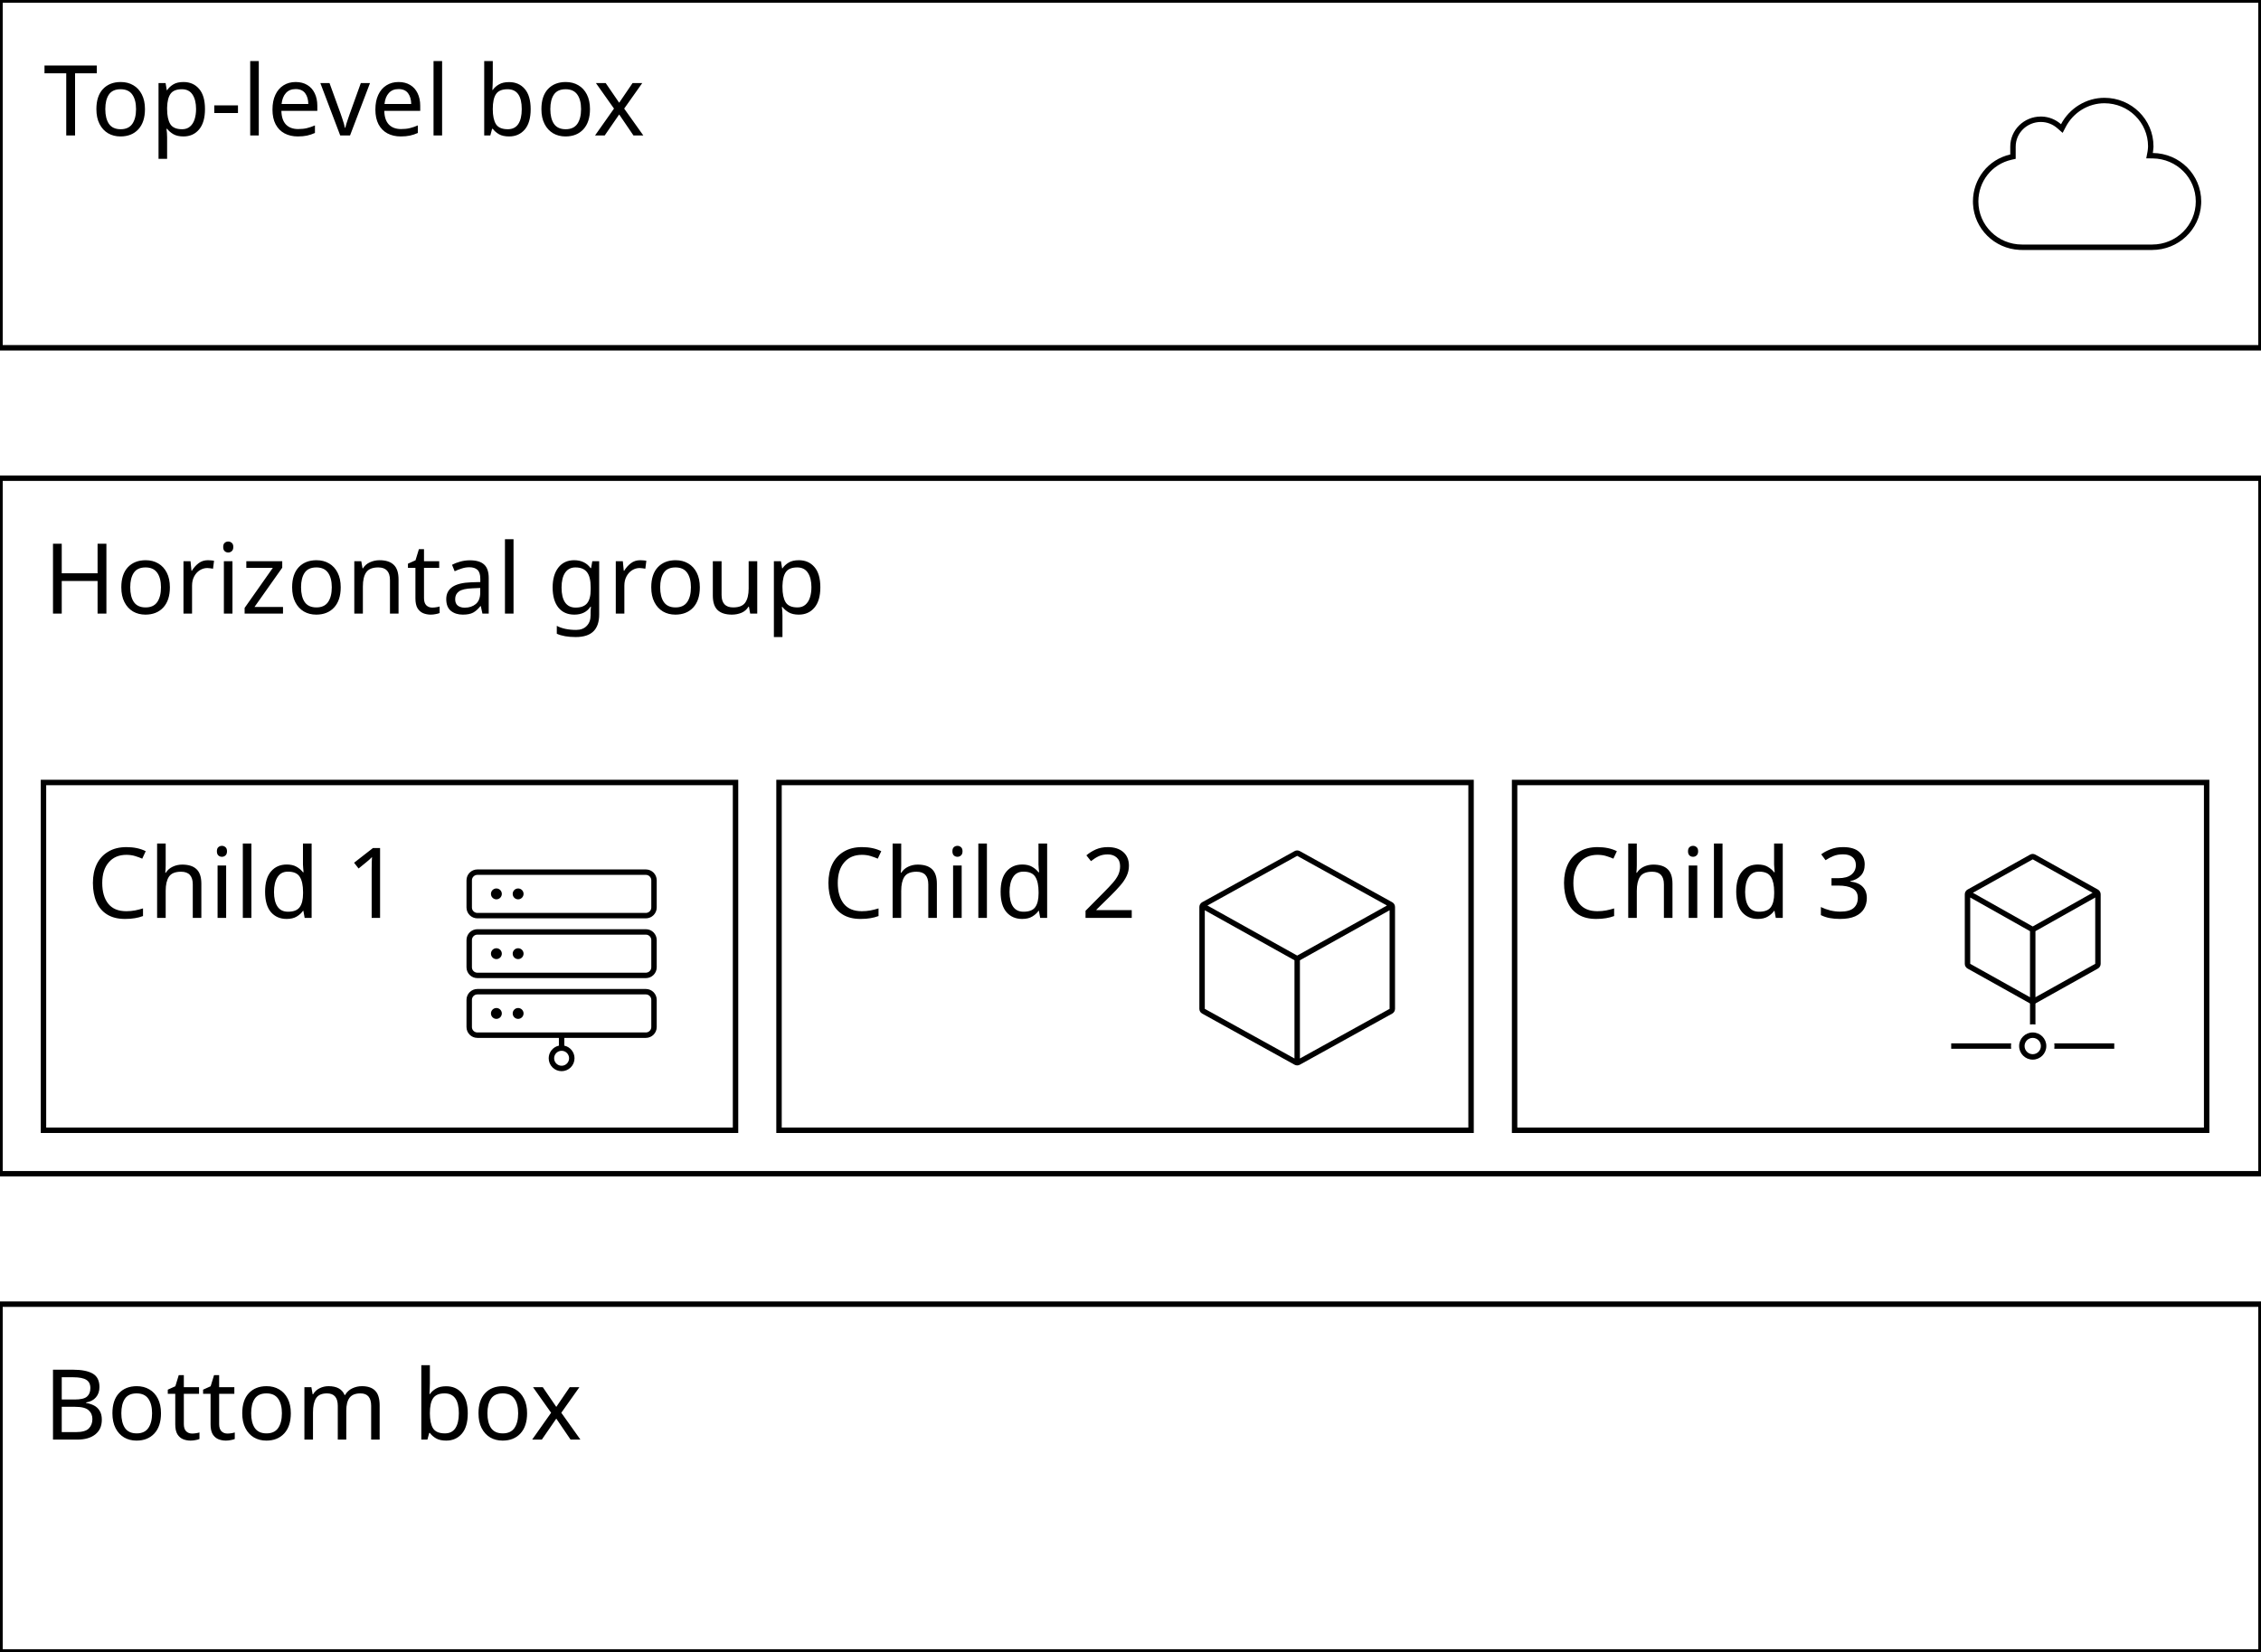
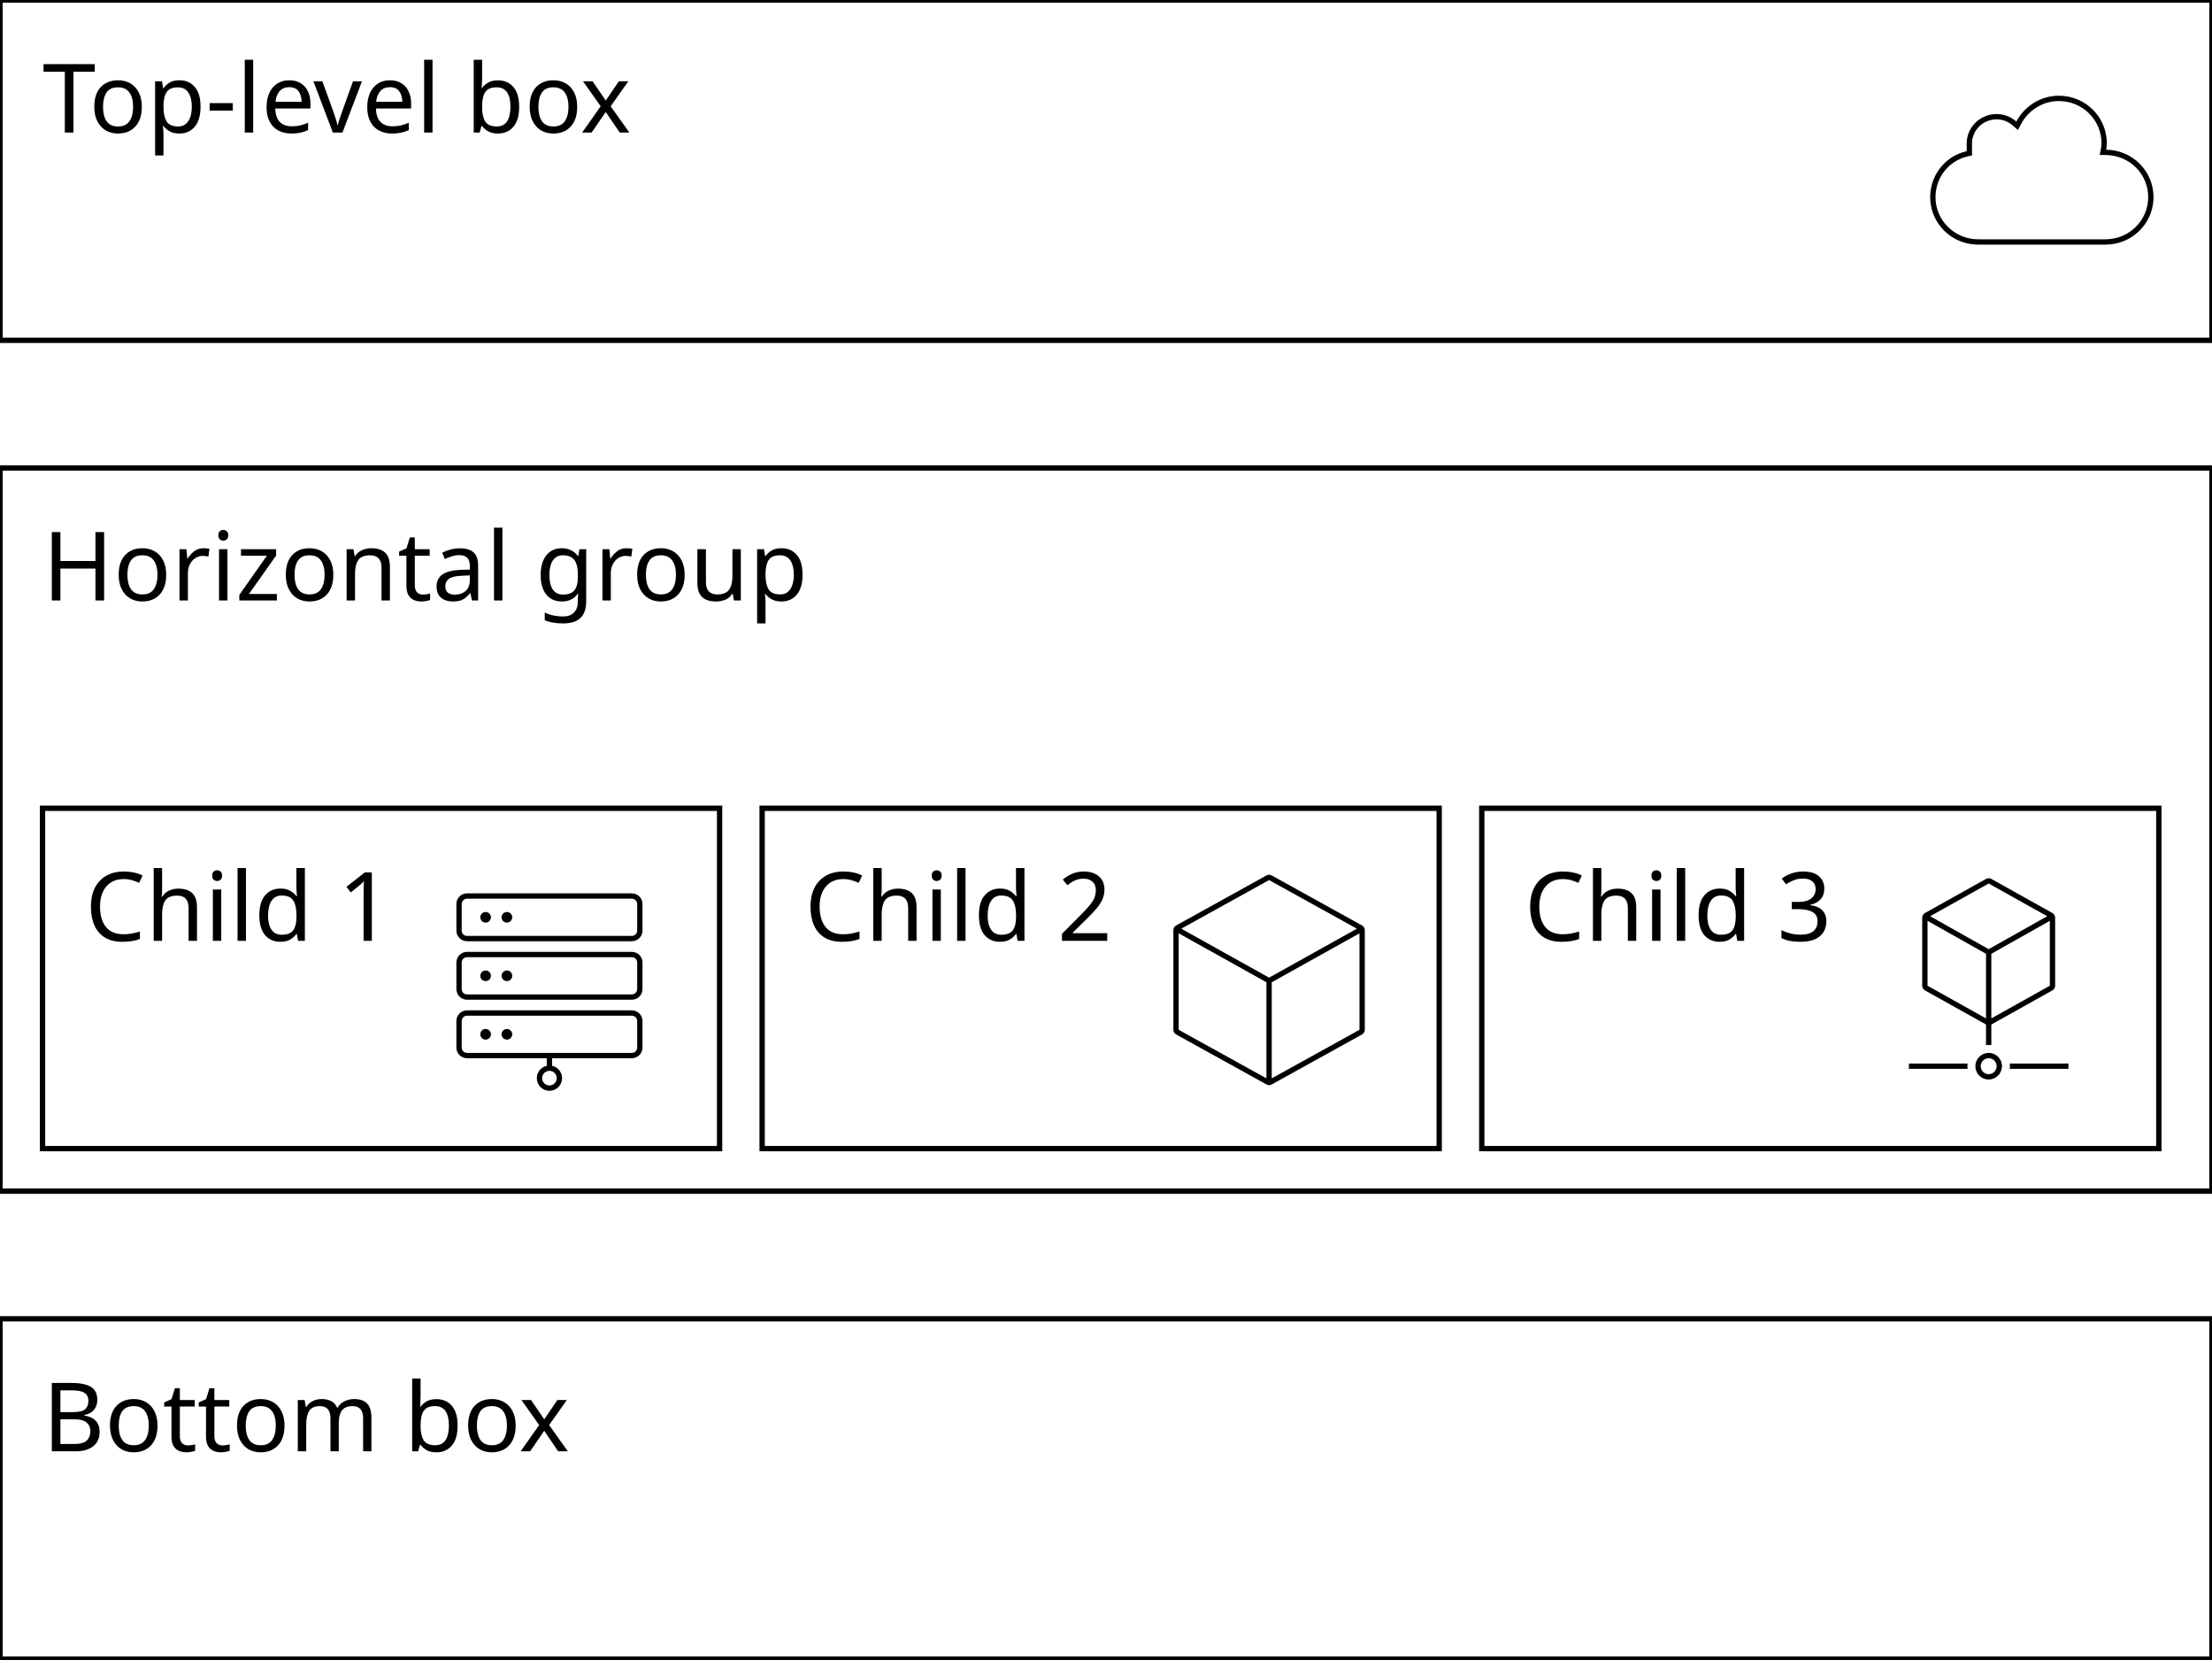
- <svg xmlns="http://www.w3.org/2000/svg" width="416" height="304" viewBox="0 0 416 304" xml:space="preserve">
-   <rect width="416" height="304" fill="#FFFFFF" />
+ <svg xmlns="http://www.w3.org/2000/svg" width="416" height="312" viewBox="0 0 416 312" xml:space="preserve">
+   <rect width="416" height="312" fill="#FFFFFF" />
  <g data-component-id="page">
-     <rect x="0" y="0" width="416" height="304" fill="transparent" stroke="none" stroke-width="0" stroke-miterlimit="10" />
+     <rect x="0" y="0" width="416" height="312" fill="transparent" stroke="none" stroke-width="0" stroke-miterlimit="10" />
    <g data-component-id="top_box">
      <rect x="0" y="0" width="416" height="64" fill="transparent" stroke="#000000" stroke-width="1" stroke-miterlimit="10" />
      <text font-family="Ubuntu Sans" data-dg-text-role="label" data-dg-text-block-index="0">
        <tspan x="8" y="24.92" font-size="18" font-weight="400" fill="#000000">Top-level box</tspan>
      </text>
      <g class="dg-icon" transform="translate(360 8)">
        <path fill-rule="evenodd" clip-rule="evenodd" d="M27.186 10C32.196 10 36.217 14 36.217 18.923L36.211 19.143C36.187 19.652 36.094 20.147 36.093 20.154C41.041 20.216 45 24.154 45 29.077L44.988 29.536C44.748 34.246 40.822 38 35.969 38H12.031L11.565 37.988C6.928 37.757 3.245 34.094 3.012 29.536L3 29.077C3 24.954 5.784 21.352 9.866 20.429V18.984C9.866 15.908 12.402 13.446 15.495 13.446L15.749 13.452C17.017 13.51 18.22 13.996 19.206 14.861C20.753 11.908 23.845 10 27.186 10ZM27.186 11C24.224 11 21.469 12.695 20.092 15.325L19.502 16.452L18.547 15.613C17.674 14.847 16.608 14.446 15.495 14.446C12.935 14.446 10.866 16.479 10.866 18.984V21.227L10.087 21.403C6.472 22.221 4 25.409 4 29.077C4 33.438 7.564 37 12.031 37H35.969C40.436 37 44 33.438 44 29.077C44 24.713 40.493 21.208 36.08 21.153L34.888 21.139L35.11 19.967V19.965C35.111 19.962 35.112 19.956 35.113 19.948C35.116 19.933 35.121 19.91 35.126 19.88C35.136 19.819 35.149 19.73 35.163 19.626C35.191 19.411 35.217 19.151 35.217 18.923C35.217 14.562 31.653 11 27.186 11Z" fill="#000000" />
      </g>
    </g>
    <g data-component-id="row">
-       <rect x="0" y="88" width="416" height="128" fill="transparent" stroke="#000000" stroke-width="1" stroke-miterlimit="10" />
+       <rect x="0" y="88" width="416" height="136" fill="transparent" stroke="#000000" stroke-width="1" stroke-miterlimit="10" />
      <g data-component-id="row__heading">
        <rect x="8" y="96" width="398" height="48" fill="transparent" stroke="none" stroke-width="0" stroke-miterlimit="10" />
        <text font-family="Ubuntu Sans" data-dg-text-role="heading" data-dg-text-block-index="0">
          <tspan x="8" y="112.92" font-size="18" font-weight="400" fill="#000000">Horizontal group</tspan>
        </text>
      </g>
      <g data-component-id="row__body">
-         <rect x="8" y="144" width="398" height="64" fill="transparent" stroke="none" stroke-width="0" stroke-miterlimit="10" />
+         <rect x="8" y="152" width="398" height="64" fill="transparent" stroke="none" stroke-width="0" stroke-miterlimit="10" />
        <g data-component-id="child_1">
-           <rect x="8" y="144" width="127.33" height="64" fill="transparent" stroke="#000000" stroke-width="1" stroke-miterlimit="10" />
+           <rect x="8" y="152" width="127.33" height="64" fill="transparent" stroke="#000000" stroke-width="1" stroke-miterlimit="10" />
          <text font-family="Ubuntu Sans" data-dg-text-role="label" data-dg-text-block-index="0">
-             <tspan x="16" y="168.92" font-size="18" font-weight="400" fill="#000000">Child 1</tspan>
+             <tspan x="16" y="176.92" font-size="18" font-weight="400" fill="#000000">Child 1</tspan>
          </text>
-           <g class="dg-icon" transform="translate(79.33 152)">
+           <g class="dg-icon" transform="translate(79.33 160)">
            <path d="M39.5 30C40.605 30 41.5 30.895 41.5 32V37C41.5 38.105 40.605 39 39.5 39H24.5V40.428C25.572 40.657 26.375 41.61 26.375 42.75C26.375 44.062 25.312 45.125 24 45.125C22.688 45.125 21.625 44.062 21.625 42.75C21.625 41.61 22.428 40.657 23.5 40.428V39H8.5C7.395 39 6.5 38.105 6.5 37V32C6.5 30.895 7.395 30 8.5 30H39.5ZM24 41.375C23.241 41.375 22.625 41.991 22.625 42.75C22.625 43.509 23.241 44.125 24 44.125C24.759 44.125 25.375 43.509 25.375 42.75C25.375 41.991 24.759 41.375 24 41.375ZM8.5 31C7.948 31 7.5 31.448 7.5 32V37L7.505 37.102C7.553 37.573 7.927 37.947 8.397 37.995L8.5 38H39.5L39.602 37.995C40.107 37.944 40.5 37.518 40.5 37V32C40.5 31.448 40.052 31 39.5 31H8.5ZM12 33.501C12.552 33.501 13 33.949 13 34.501C13 35.053 12.552 35.501 12 35.501C11.448 35.501 11 35.053 11 34.501C11 33.949 11.448 33.501 12 33.501ZM39.5 19C40.605 19 41.5 19.895 41.5 21V26C41.5 27.105 40.605 28 39.5 28H8.5C7.395 28 6.5 27.105 6.5 26V21C6.5 19.895 7.395 19 8.5 19H39.5ZM8.5 20C7.948 20 7.5 20.448 7.5 21V26L7.505 26.102C7.553 26.573 7.927 26.947 8.397 26.995L8.5 27H39.5L39.602 26.995C40.107 26.944 40.5 26.518 40.5 26V21C40.5 20.448 40.052 20 39.5 20H8.5ZM12 22.501C12.552 22.501 13 22.949 13 23.501C13 24.053 12.552 24.501 12 24.501C11.448 24.501 11 24.053 11 23.501C11 22.949 11.448 22.501 12 22.501ZM39.5 8C40.605 8 41.5 8.895 41.5 10V15C41.5 16.105 40.605 17 39.5 17H8.5C7.395 17 6.5 16.105 6.5 15V10C6.5 8.895 7.395 8 8.5 8H39.5ZM8.5 9C7.948 9 7.5 9.448 7.5 10V15L7.505 15.102C7.553 15.573 7.927 15.947 8.397 15.995L8.5 16H39.5L39.602 15.995C40.107 15.944 40.5 15.518 40.5 15V10C40.5 9.448 40.052 9 39.5 9H8.5ZM12 11.501C12.552 11.501 13 11.949 13 12.501C13 13.053 12.552 13.501 12 13.501C11.448 13.501 11 13.053 11 12.501C11 11.949 11.448 11.501 12 11.501Z" fill="#000000" />
            <circle cx="16" cy="12.501" r="1" fill="#000000" />
            <circle cx="16" cy="23.501" r="1" fill="#000000" />
            <circle cx="16" cy="34.501" r="1" fill="#000000" />
          </g>
        </g>
        <g data-component-id="child_2">
-           <rect x="143.33" y="144" width="127.33" height="64" fill="transparent" stroke="#000000" stroke-width="1" stroke-miterlimit="10" />
+           <rect x="143.33" y="152" width="127.33" height="64" fill="transparent" stroke="#000000" stroke-width="1" stroke-miterlimit="10" />
          <text font-family="Ubuntu Sans" data-dg-text-role="label" data-dg-text-block-index="0">
-             <tspan x="151.33" y="168.92" font-size="18" font-weight="400" fill="#000000">Child 2</tspan>
+             <tspan x="151.33" y="176.92" font-size="18" font-weight="400" fill="#000000">Child 2</tspan>
          </text>
-           <g class="dg-icon" transform="translate(214.67 152)">
+           <g class="dg-icon" transform="translate(214.67 160)">
            <path fill-rule="evenodd" clip-rule="evenodd" d="M23.516 4.625C23.817 4.458 24.183 4.458 24.484 4.625L41.484 14.034C41.802 14.21 42 14.546 42 14.909V33.655C42 34.019 41.802 34.353 41.484 34.529L24.484 43.938C24.183 44.105 23.817 44.105 23.516 43.938L6.516 34.529C6.198 34.353 6 34.019 6 33.655V14.909C6 14.546 6.198 14.21 6.516 14.034L23.516 4.625ZM7 33.655L23.5 42.786V24.716L7 15.513V33.655ZM24.5 24.716V42.786L41 33.655V15.514L24.5 24.716ZM7.485 14.64L24 23.849L40.514 14.64L24 5.5L7.485 14.64Z" fill="#000000" />
          </g>
        </g>
        <g data-component-id="child_3">
-           <rect x="278.67" y="144" width="127.33" height="64" fill="transparent" stroke="#000000" stroke-width="1" stroke-miterlimit="10" />
+           <rect x="278.67" y="152" width="127.33" height="64" fill="transparent" stroke="#000000" stroke-width="1" stroke-miterlimit="10" />
          <text font-family="Ubuntu Sans" data-dg-text-role="label" data-dg-text-block-index="0">
-             <tspan x="286.67" y="168.92" font-size="18" font-weight="400" fill="#000000">Child 3</tspan>
+             <tspan x="286.67" y="176.92" font-size="18" font-weight="400" fill="#000000">Child 3</tspan>
          </text>
-           <g class="dg-icon" transform="translate(350 152)">
+           <g class="dg-icon" transform="translate(350 160)">
            <path fill-rule="evenodd" clip-rule="evenodd" d="M35.988 11.699C36.304 11.876 36.5 12.21 36.5 12.572V25.369C36.5 25.732 36.304 26.066 35.988 26.242L24 32.941L12.012 26.242C11.696 26.066 11.5 25.732 11.5 25.369V12.572C11.5 12.21 11.696 11.876 12.012 11.699L23.512 5.273C23.815 5.103 24.185 5.103 24.488 5.273L35.988 11.699ZM12.5 25.368L23.5 31.515V19.361L12.5 13.166V25.368ZM24.5 19.361V31.515L35.5 25.368V13.167L24.5 19.361ZM12.992 12.297L24 18.494L35.007 12.297L24 6.146L12.992 12.297Z" fill="#000000" />
            <path d="M20.032 40C20.012 40.164 20 40.331 20 40.5C20 40.669 20.012 40.836 20.032 41H9V40H20.032Z" fill="#000000" />
            <path d="M39 40V41H27.968C27.988 40.836 28 40.669 28 40.5C28 40.331 27.988 40.164 27.968 40H39Z" fill="#000000" />
            <path d="M24.5 36.531C24.336 36.511 24.169 36.5 24 36.5C23.831 36.5 23.664 36.511 23.5 36.531V32H24.5V36.531Z" fill="#000000" />
            <path fill-rule="evenodd" clip-rule="evenodd" d="M24 38C25.381 38 26.5 39.119 26.5 40.5C26.5 41.881 25.381 43 24 43C22.619 43 21.5 41.881 21.5 40.5C21.5 39.119 22.619 38 24 38ZM24 39C23.172 39 22.5 39.672 22.5 40.5C22.5 41.328 23.172 42 24 42C24.828 42 25.5 41.328 25.5 40.5C25.5 39.672 24.828 39 24 39Z" fill="#000000" />
          </g>
        </g>
      </g>
    </g>
    <g data-component-id="bottom_box">
-       <rect x="0" y="240" width="416" height="64" fill="transparent" stroke="#000000" stroke-width="1" stroke-miterlimit="10" />
+       <rect x="0" y="248" width="416" height="64" fill="transparent" stroke="#000000" stroke-width="1" stroke-miterlimit="10" />
      <text font-family="Ubuntu Sans" data-dg-text-role="label" data-dg-text-block-index="0">
-         <tspan x="8" y="264.92" font-size="18" font-weight="400" fill="#000000">Bottom box</tspan>
+         <tspan x="8" y="272.92" font-size="18" font-weight="400" fill="#000000">Bottom box</tspan>
      </text>
    </g>
  </g>
</svg>
